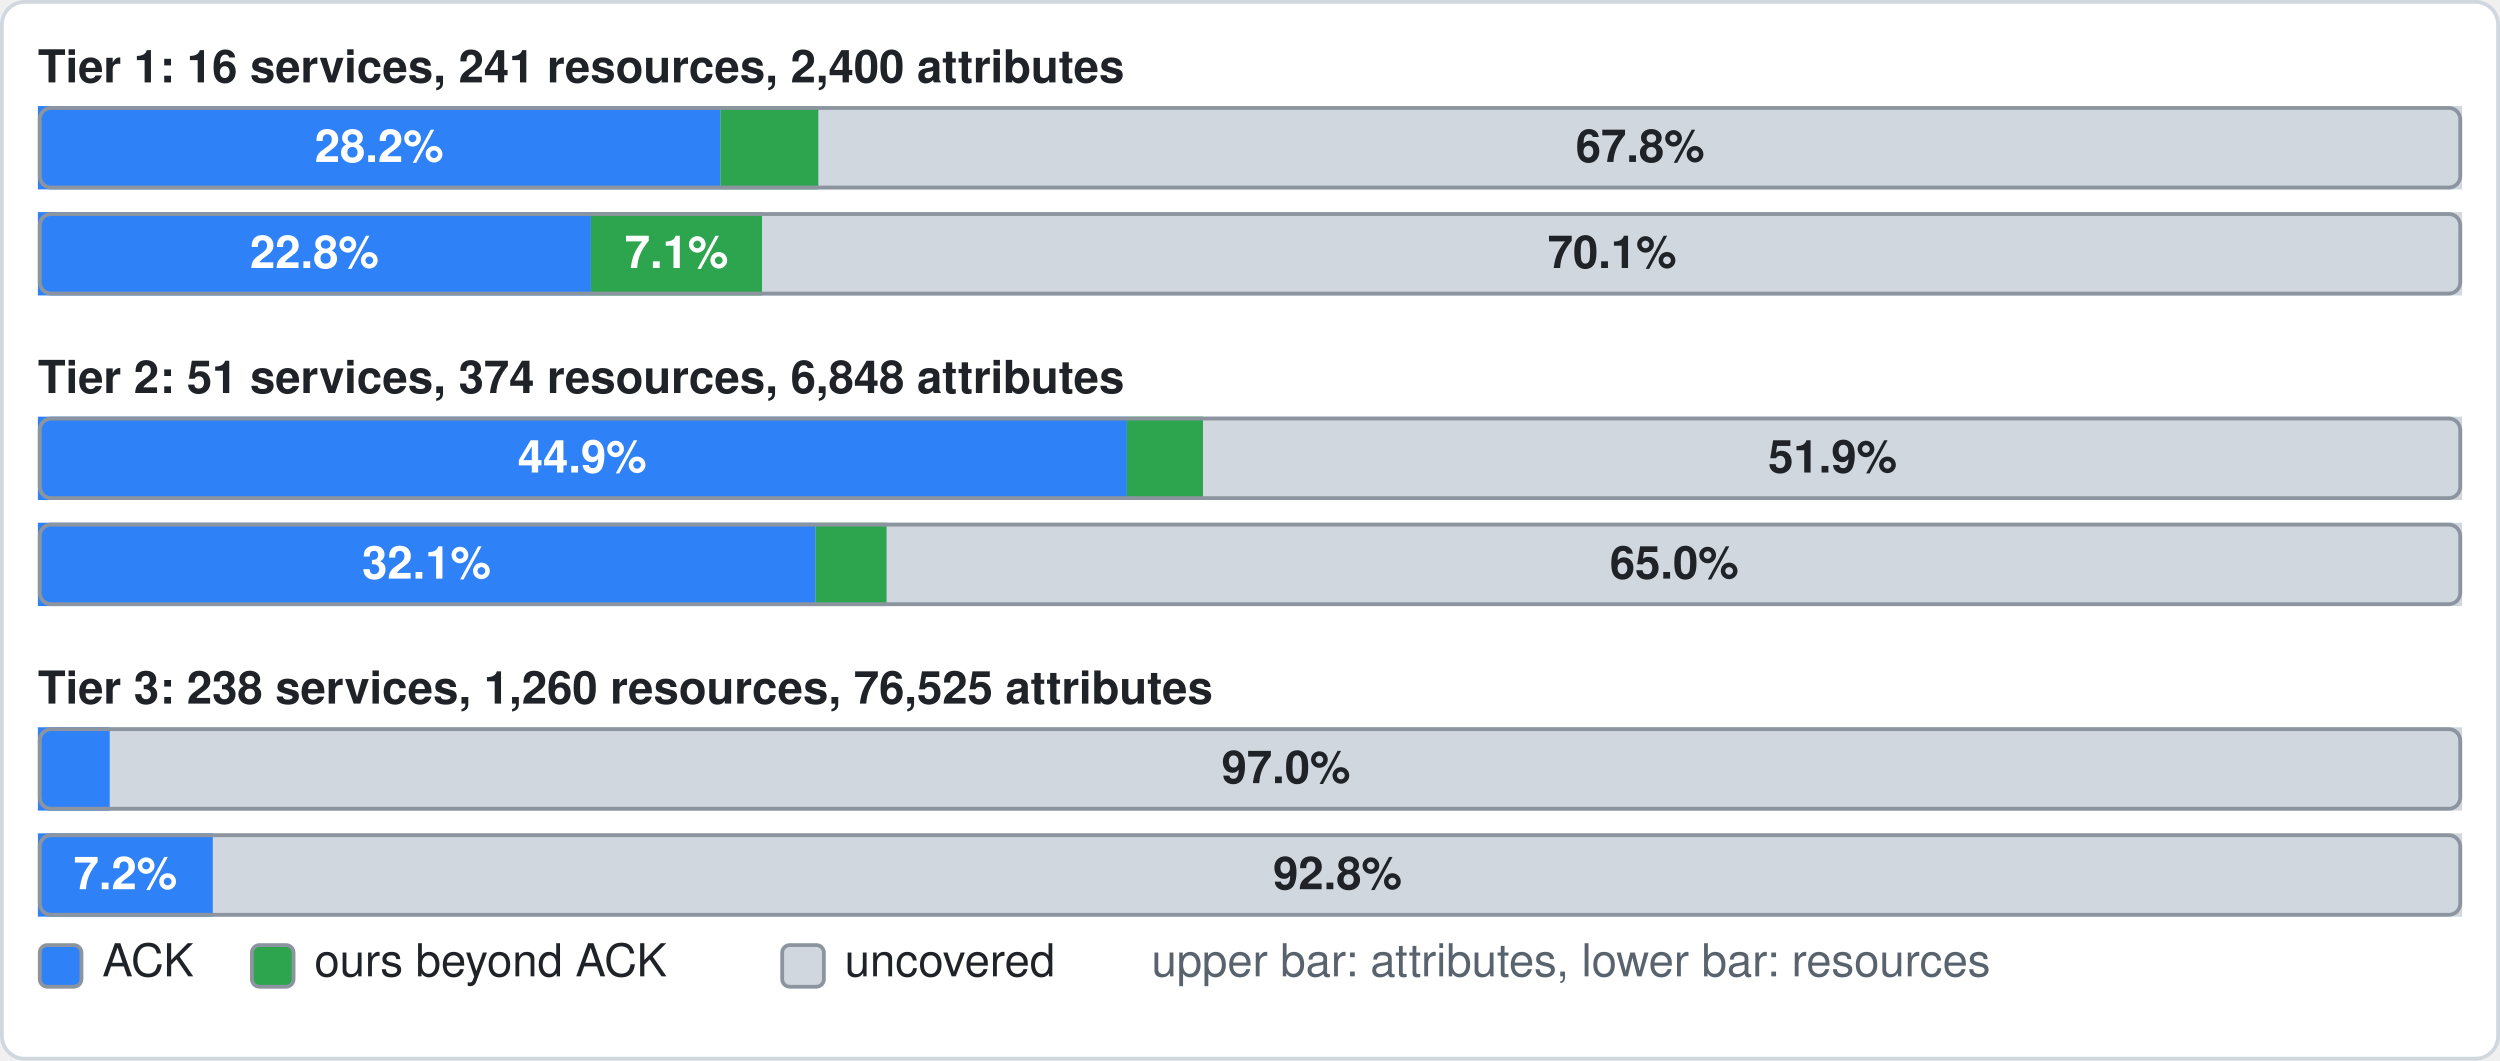
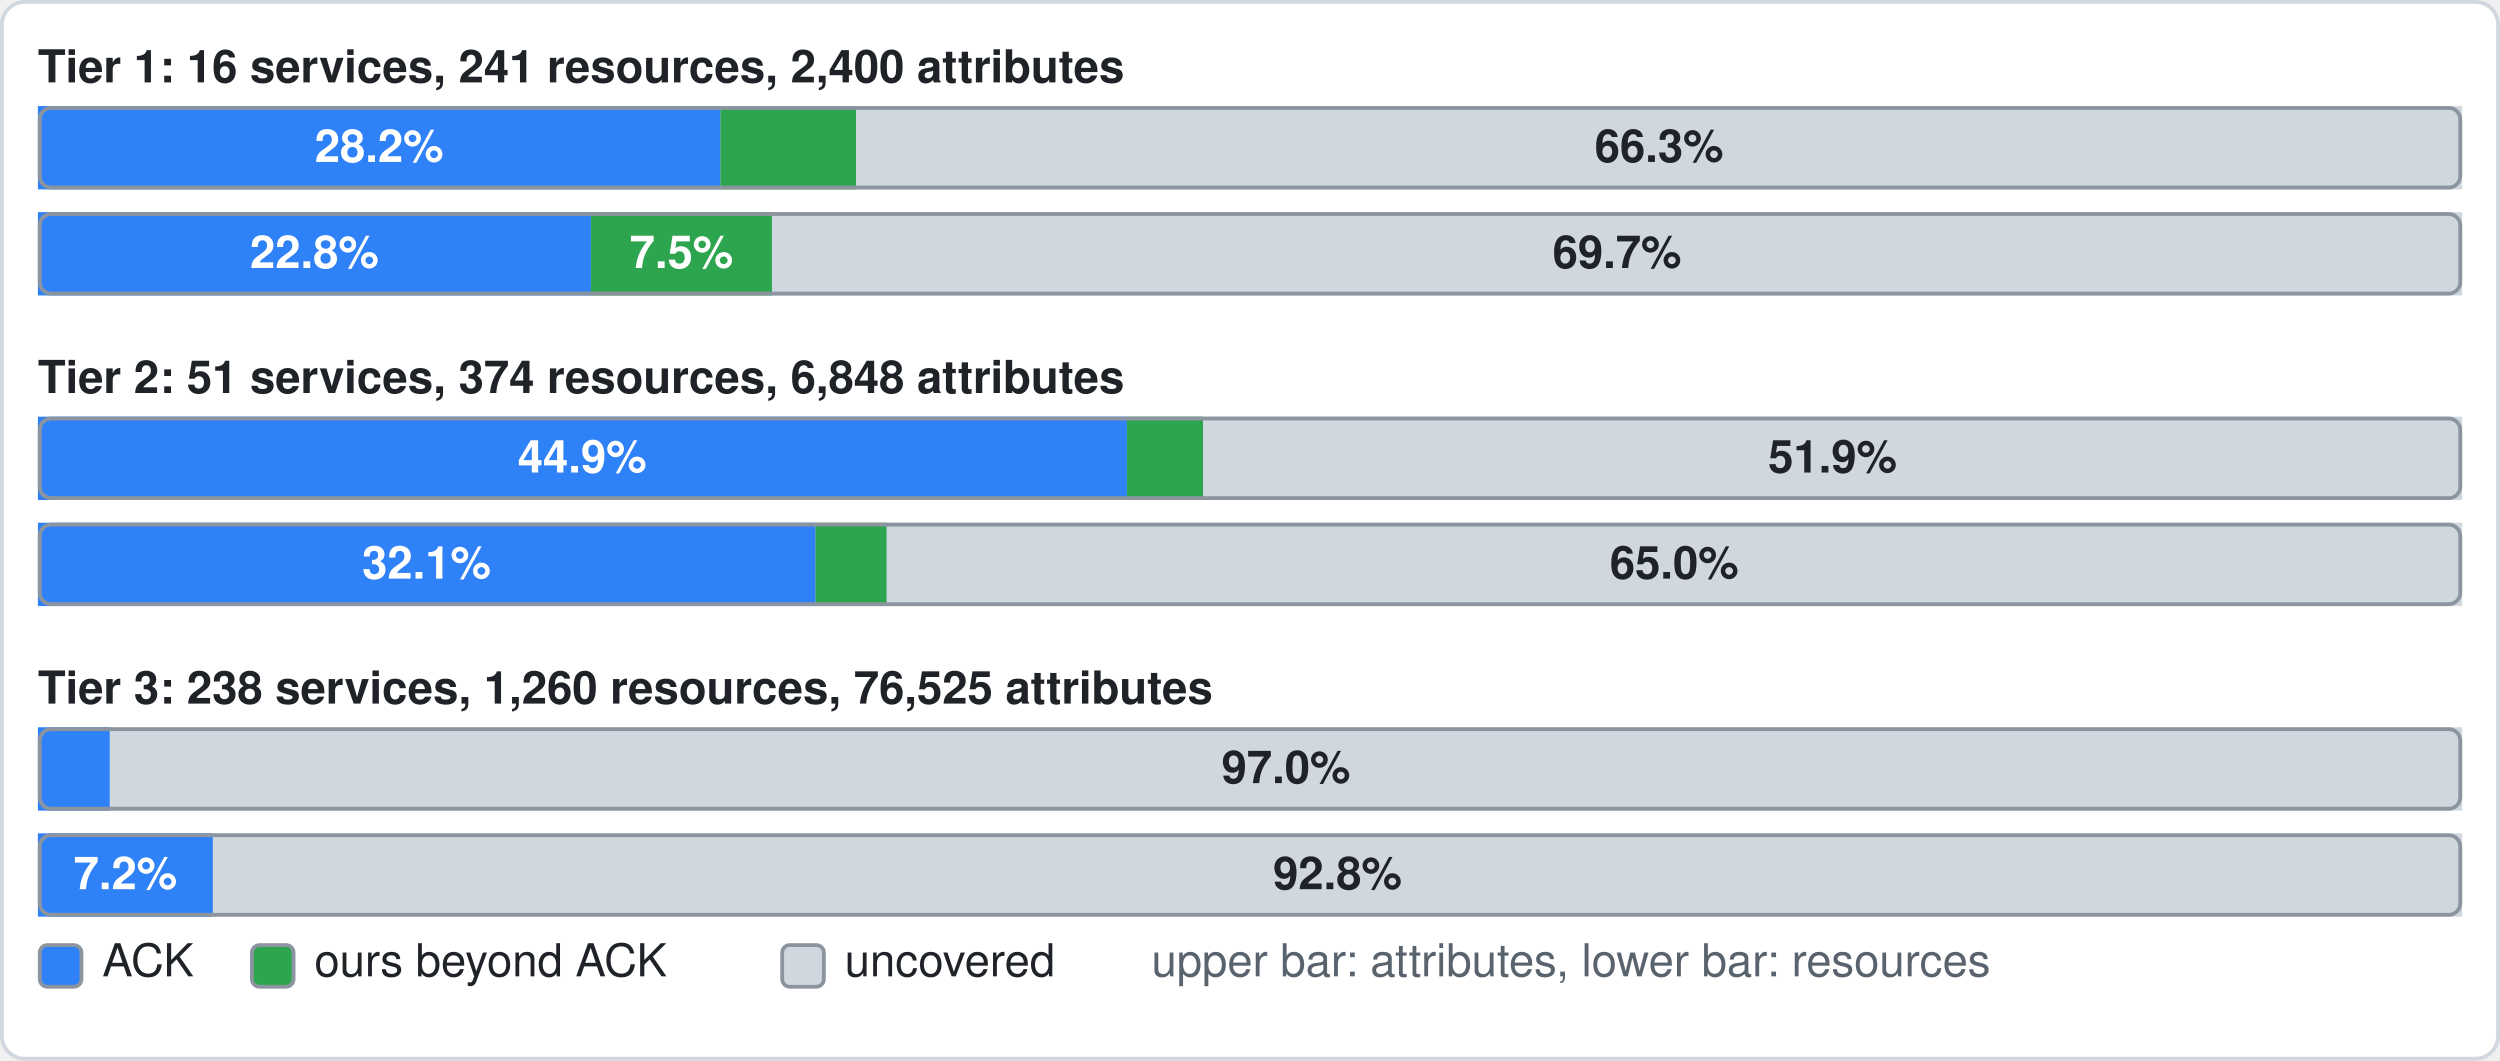
- <svg xmlns="http://www.w3.org/2000/svg" width="660" height="280" viewBox="0 0 660 280" role="img" aria-label="Tier 1: attributes official 28.2%, ours beyond 4.0%, uncovered 67.8%; resources official 22.8%, ours beyond 7.1%, uncovered 70.1%. Tier 2: attributes official 44.9%, ours beyond 3.1%, uncovered 51.9%; resources official 32.1%, ours beyond 2.9%, uncovered 65.0%. Tier 3: attributes official 3.0%, ours beyond 0.0%, uncovered 97.0%; resources official 7.2%, ours beyond 0.0%, uncovered 92.8%">
+ <svg xmlns="http://www.w3.org/2000/svg" width="660" height="280" viewBox="0 0 660 280" role="img" aria-label="Tier 1: attributes official 28.2%, ours beyond 5.6%, uncovered 66.3%; resources official 22.8%, ours beyond 7.5%, uncovered 69.7%. Tier 2: attributes official 44.9%, ours beyond 3.1%, uncovered 51.9%; resources official 32.1%, ours beyond 2.9%, uncovered 65.0%. Tier 3: attributes official 3.0%, ours beyond 0.0%, uncovered 97.0%; resources official 7.2%, ours beyond 0.0%, uncovered 92.8%">
  <rect x="0.5" y="0.5" width="659" height="279" rx="6" fill="#ffffff" stroke="#d0d7de" />
  <text x="10" y="19" font-family="-apple-system,BlinkMacSystemFont,'Segoe UI',Helvetica,Arial,sans-serif" font-size="12" font-weight="600" fill="#1f2328" dominant-baseline="central">Tier 1: 16 services, 241 resources, 2,400 attributes</text>
  <rect x="10" y="28" width="640" height="22" rx="3" fill="#d0d7de" />
  <rect x="10" y="28" width="180.2" height="22" fill="#2f81f7" />
  <text x="100.1" y="40" font-family="-apple-system,BlinkMacSystemFont,'Segoe UI',Helvetica,Arial,sans-serif" font-size="12" font-weight="600" fill="#ffffff" text-anchor="middle" dominant-baseline="central">28.2%</text>
-   <rect x="190.2" y="28" width="25.9" height="22" fill="#2da44e" />
-   <rect x="216.1" y="28" width="433.9" height="22" fill="#d0d7de" />
-   <text x="433" y="40" font-family="-apple-system,BlinkMacSystemFont,'Segoe UI',Helvetica,Arial,sans-serif" font-size="12" font-weight="600" fill="#1f2328" text-anchor="middle" dominant-baseline="central">67.8%</text>
+   <rect x="190.2" y="28" width="35.8" height="22" fill="#2da44e" />
+   <rect x="226" y="28" width="424" height="22" fill="#d0d7de" />
+   <text x="438" y="40" font-family="-apple-system,BlinkMacSystemFont,'Segoe UI',Helvetica,Arial,sans-serif" font-size="12" font-weight="600" fill="#1f2328" text-anchor="middle" dominant-baseline="central">66.3%</text>
  <rect x="10.5" y="28.5" width="639" height="21" rx="3" fill="none" stroke="#8c959f" />
  <rect x="10" y="56" width="640" height="22" rx="3" fill="#d0d7de" />
  <rect x="10" y="56" width="146" height="22" fill="#2f81f7" />
  <text x="83" y="68" font-family="-apple-system,BlinkMacSystemFont,'Segoe UI',Helvetica,Arial,sans-serif" font-size="12" font-weight="600" fill="#ffffff" text-anchor="middle" dominant-baseline="central">22.8%</text>
-   <rect x="156" y="56" width="45.2" height="22" fill="#2da44e" />
-   <text x="178.6" y="68" font-family="-apple-system,BlinkMacSystemFont,'Segoe UI',Helvetica,Arial,sans-serif" font-size="12" font-weight="600" fill="#ffffff" text-anchor="middle" dominant-baseline="central">7.1%</text>
-   <rect x="201.2" y="56" width="448.8" height="22" fill="#d0d7de" />
-   <text x="425.6" y="68" font-family="-apple-system,BlinkMacSystemFont,'Segoe UI',Helvetica,Arial,sans-serif" font-size="12" font-weight="600" fill="#1f2328" text-anchor="middle" dominant-baseline="central">70.1%</text>
+   <rect x="156" y="56" width="47.8" height="22" fill="#2da44e" />
+   <text x="179.9" y="68" font-family="-apple-system,BlinkMacSystemFont,'Segoe UI',Helvetica,Arial,sans-serif" font-size="12" font-weight="600" fill="#ffffff" text-anchor="middle" dominant-baseline="central">7.5%</text>
+   <rect x="203.8" y="56" width="446.2" height="22" fill="#d0d7de" />
+   <text x="426.9" y="68" font-family="-apple-system,BlinkMacSystemFont,'Segoe UI',Helvetica,Arial,sans-serif" font-size="12" font-weight="600" fill="#1f2328" text-anchor="middle" dominant-baseline="central">69.7%</text>
  <rect x="10.5" y="56.5" width="639" height="21" rx="3" fill="none" stroke="#8c959f" />
  <text x="10" y="101" font-family="-apple-system,BlinkMacSystemFont,'Segoe UI',Helvetica,Arial,sans-serif" font-size="12" font-weight="600" fill="#1f2328" dominant-baseline="central">Tier 2: 51 services, 374 resources, 6,848 attributes</text>
  <rect x="10" y="110" width="640" height="22" rx="3" fill="#d0d7de" />
  <rect x="10" y="110" width="287.5" height="22" fill="#2f81f7" />
  <text x="153.7" y="122" font-family="-apple-system,BlinkMacSystemFont,'Segoe UI',Helvetica,Arial,sans-serif" font-size="12" font-weight="600" fill="#ffffff" text-anchor="middle" dominant-baseline="central">44.9%</text>
  <rect x="297.5" y="110" width="20.1" height="22" fill="#2da44e" />
  <rect x="317.6" y="110" width="332.4" height="22" fill="#d0d7de" />
  <text x="483.8" y="122" font-family="-apple-system,BlinkMacSystemFont,'Segoe UI',Helvetica,Arial,sans-serif" font-size="12" font-weight="600" fill="#1f2328" text-anchor="middle" dominant-baseline="central">51.9%</text>
  <rect x="10.5" y="110.5" width="639" height="21" rx="3" fill="none" stroke="#8c959f" />
  <rect x="10" y="138" width="640" height="22" rx="3" fill="#d0d7de" />
  <rect x="10" y="138" width="205.3" height="22" fill="#2f81f7" />
  <text x="112.6" y="150" font-family="-apple-system,BlinkMacSystemFont,'Segoe UI',Helvetica,Arial,sans-serif" font-size="12" font-weight="600" fill="#ffffff" text-anchor="middle" dominant-baseline="central">32.1%</text>
  <rect x="215.3" y="138" width="18.8" height="22" fill="#2da44e" />
  <rect x="234.1" y="138" width="415.9" height="22" fill="#d0d7de" />
  <text x="442" y="150" font-family="-apple-system,BlinkMacSystemFont,'Segoe UI',Helvetica,Arial,sans-serif" font-size="12" font-weight="600" fill="#1f2328" text-anchor="middle" dominant-baseline="central">65.0%</text>
  <rect x="10.5" y="138.5" width="639" height="21" rx="3" fill="none" stroke="#8c959f" />
  <text x="10" y="183" font-family="-apple-system,BlinkMacSystemFont,'Segoe UI',Helvetica,Arial,sans-serif" font-size="12" font-weight="600" fill="#1f2328" dominant-baseline="central">Tier 3: 238 services, 1,260 resources, 76,525 attributes</text>
  <rect x="10" y="192" width="640" height="22" rx="3" fill="#d0d7de" />
  <rect x="10" y="192" width="19" height="22" fill="#2f81f7" />
  <rect x="29" y="192" width="621" height="22" fill="#d0d7de" />
  <text x="339.5" y="204" font-family="-apple-system,BlinkMacSystemFont,'Segoe UI',Helvetica,Arial,sans-serif" font-size="12" font-weight="600" fill="#1f2328" text-anchor="middle" dominant-baseline="central">97.0%</text>
  <rect x="10.5" y="192.5" width="639" height="21" rx="3" fill="none" stroke="#8c959f" />
  <rect x="10" y="220" width="640" height="22" rx="3" fill="#d0d7de" />
  <rect x="10" y="220" width="46.2" height="22" fill="#2f81f7" />
  <text x="33.1" y="232" font-family="-apple-system,BlinkMacSystemFont,'Segoe UI',Helvetica,Arial,sans-serif" font-size="12" font-weight="600" fill="#ffffff" text-anchor="middle" dominant-baseline="central">7.2%</text>
  <rect x="56.2" y="220" width="593.8" height="22" fill="#d0d7de" />
  <text x="353.1" y="232" font-family="-apple-system,BlinkMacSystemFont,'Segoe UI',Helvetica,Arial,sans-serif" font-size="12" font-weight="600" fill="#1f2328" text-anchor="middle" dominant-baseline="central">92.8%</text>
  <rect x="10.5" y="220.5" width="639" height="21" rx="3" fill="none" stroke="#8c959f" />
  <rect x="10.5" y="249.5" width="11" height="11" rx="2" fill="#2f81f7" stroke="#8c959f" />
  <text x="27" y="255" font-family="-apple-system,BlinkMacSystemFont,'Segoe UI',Helvetica,Arial,sans-serif" font-size="12" fill="#1f2328" dominant-baseline="central">ACK</text>
  <rect x="66.5" y="249.5" width="11" height="11" rx="2" fill="#2da44e" stroke="#8c959f" />
  <text x="83" y="255" font-family="-apple-system,BlinkMacSystemFont,'Segoe UI',Helvetica,Arial,sans-serif" font-size="12" fill="#1f2328" dominant-baseline="central">ours beyond ACK</text>
  <rect x="206.5" y="249.5" width="11" height="11" rx="2" fill="#d0d7de" stroke="#8c959f" />
  <text x="223" y="255" font-family="-apple-system,BlinkMacSystemFont,'Segoe UI',Helvetica,Arial,sans-serif" font-size="12" fill="#1f2328" dominant-baseline="central">uncovered</text>
  <text x="304" y="255" font-family="-apple-system,BlinkMacSystemFont,'Segoe UI',Helvetica,Arial,sans-serif" font-size="12" fill="#59636e" dominant-baseline="central">upper bar: attributes, lower bar: resources</text>
</svg>
